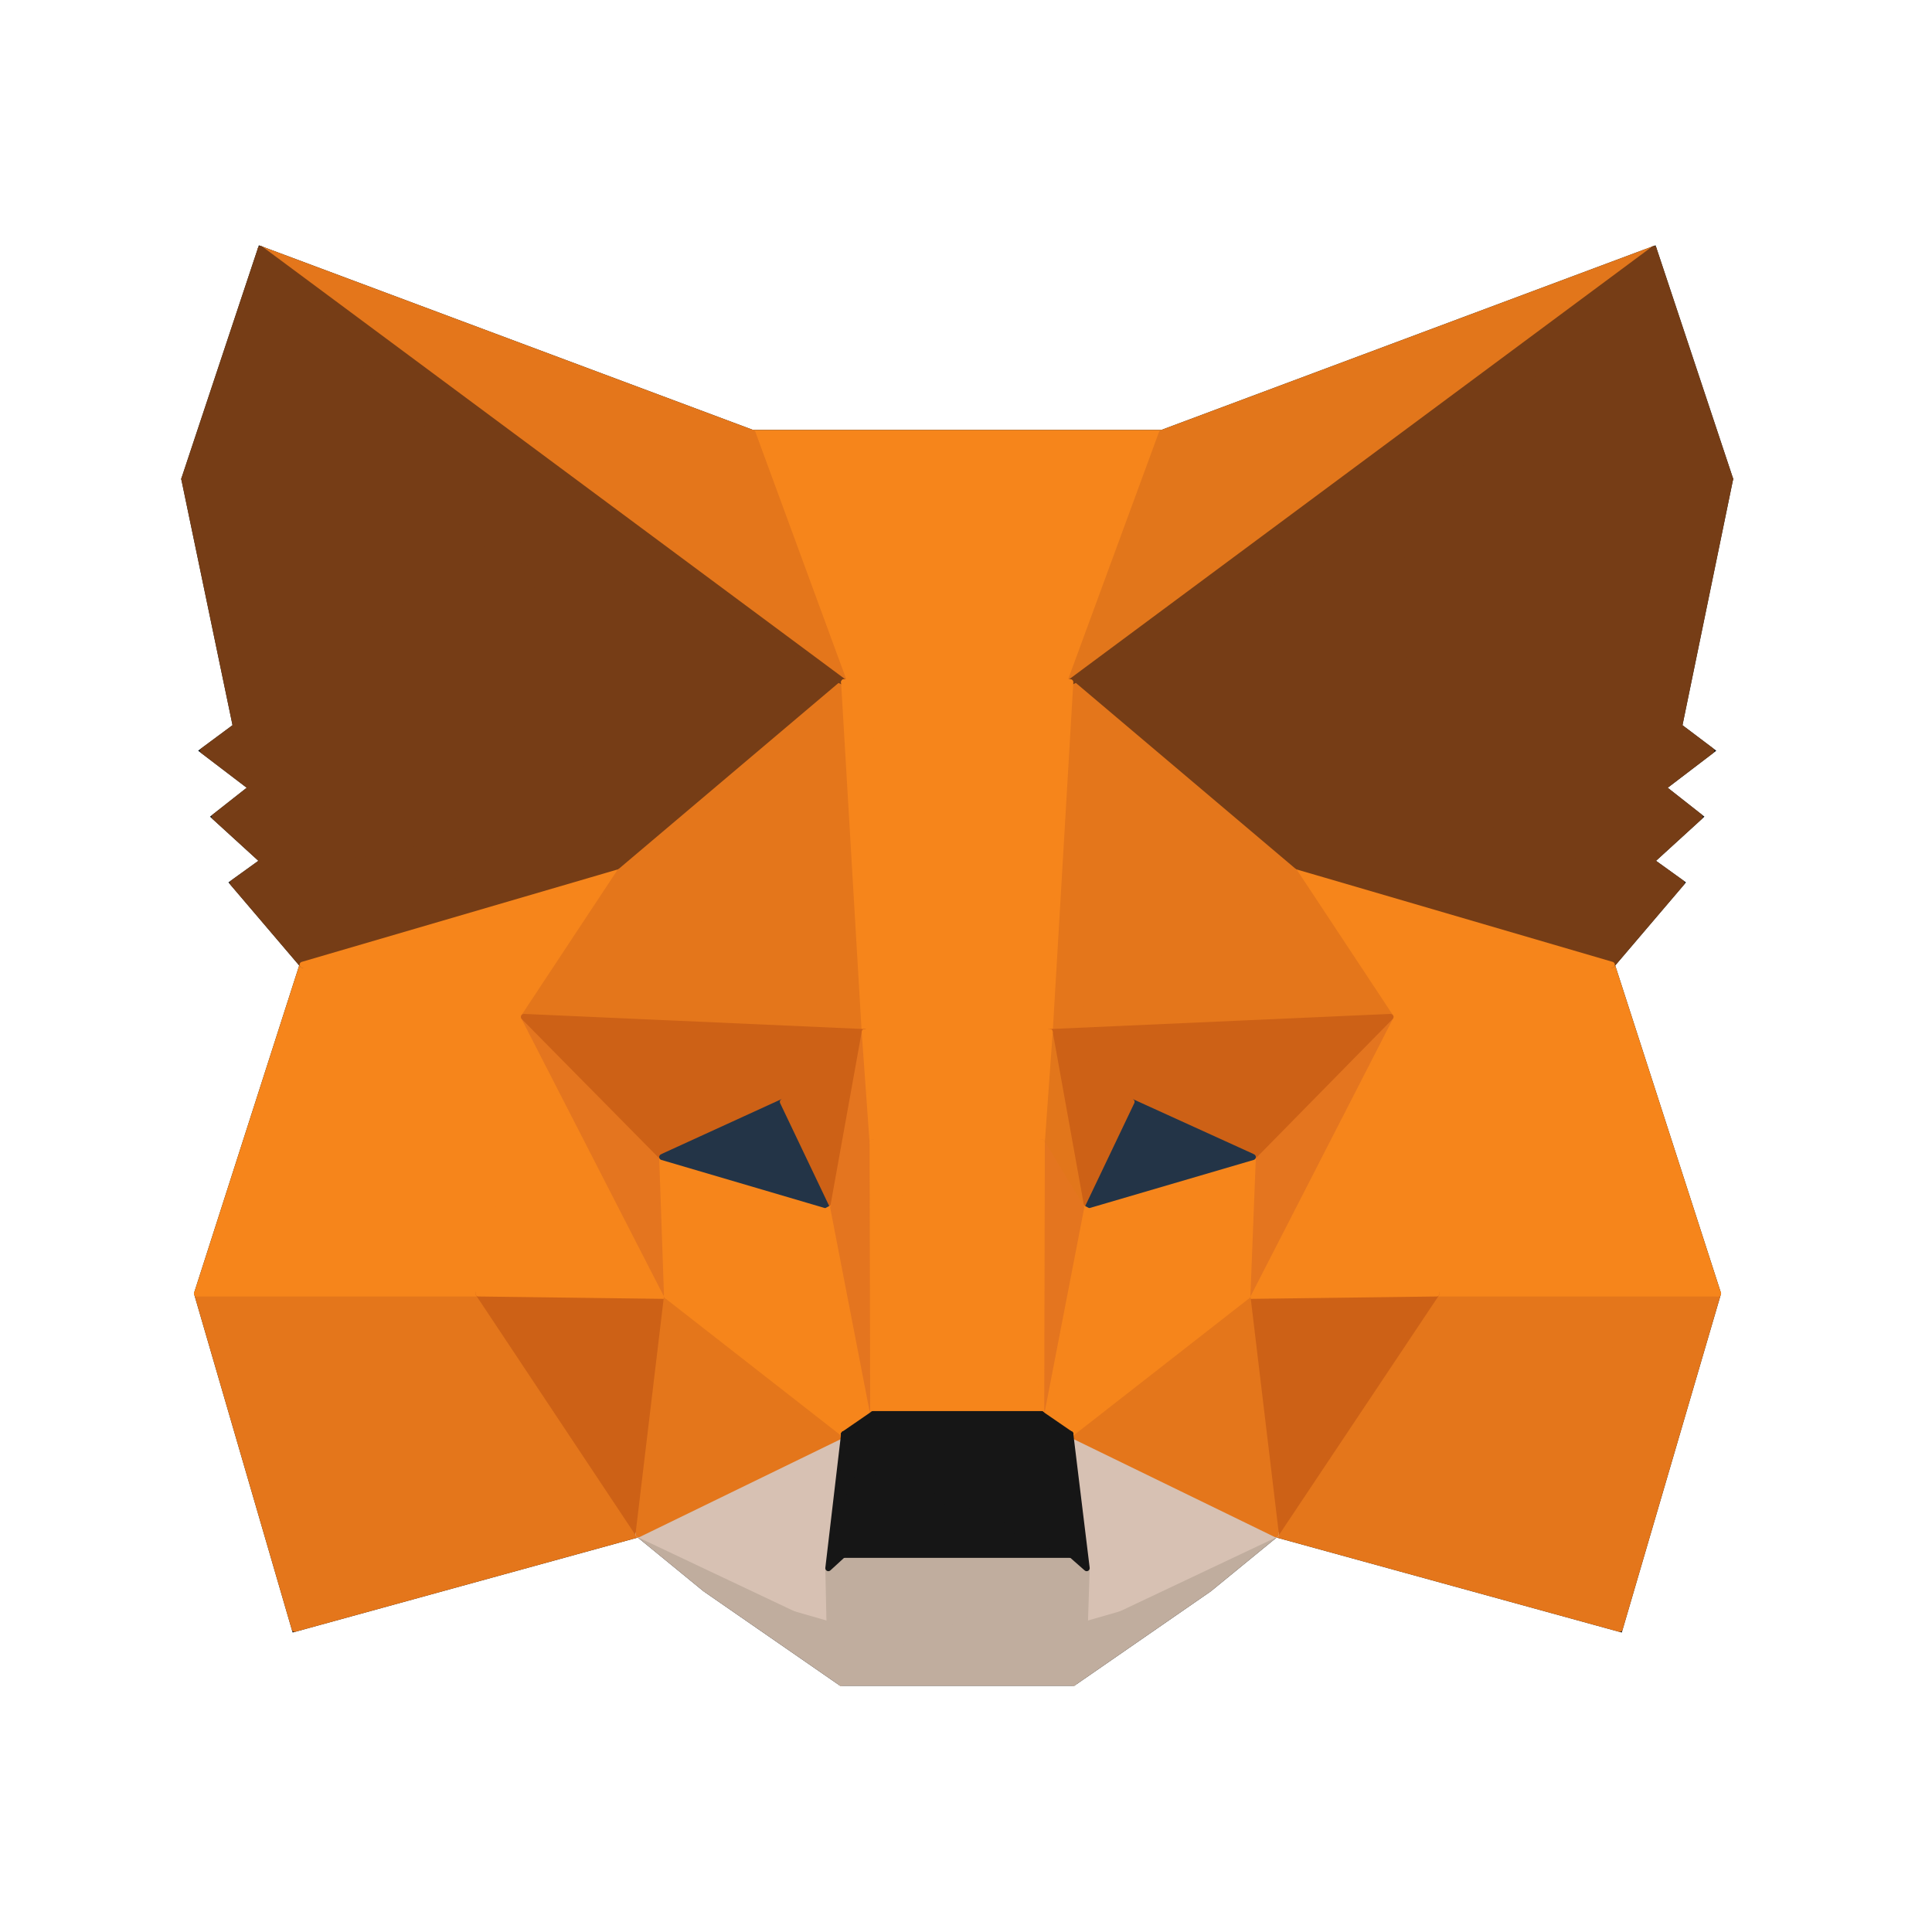
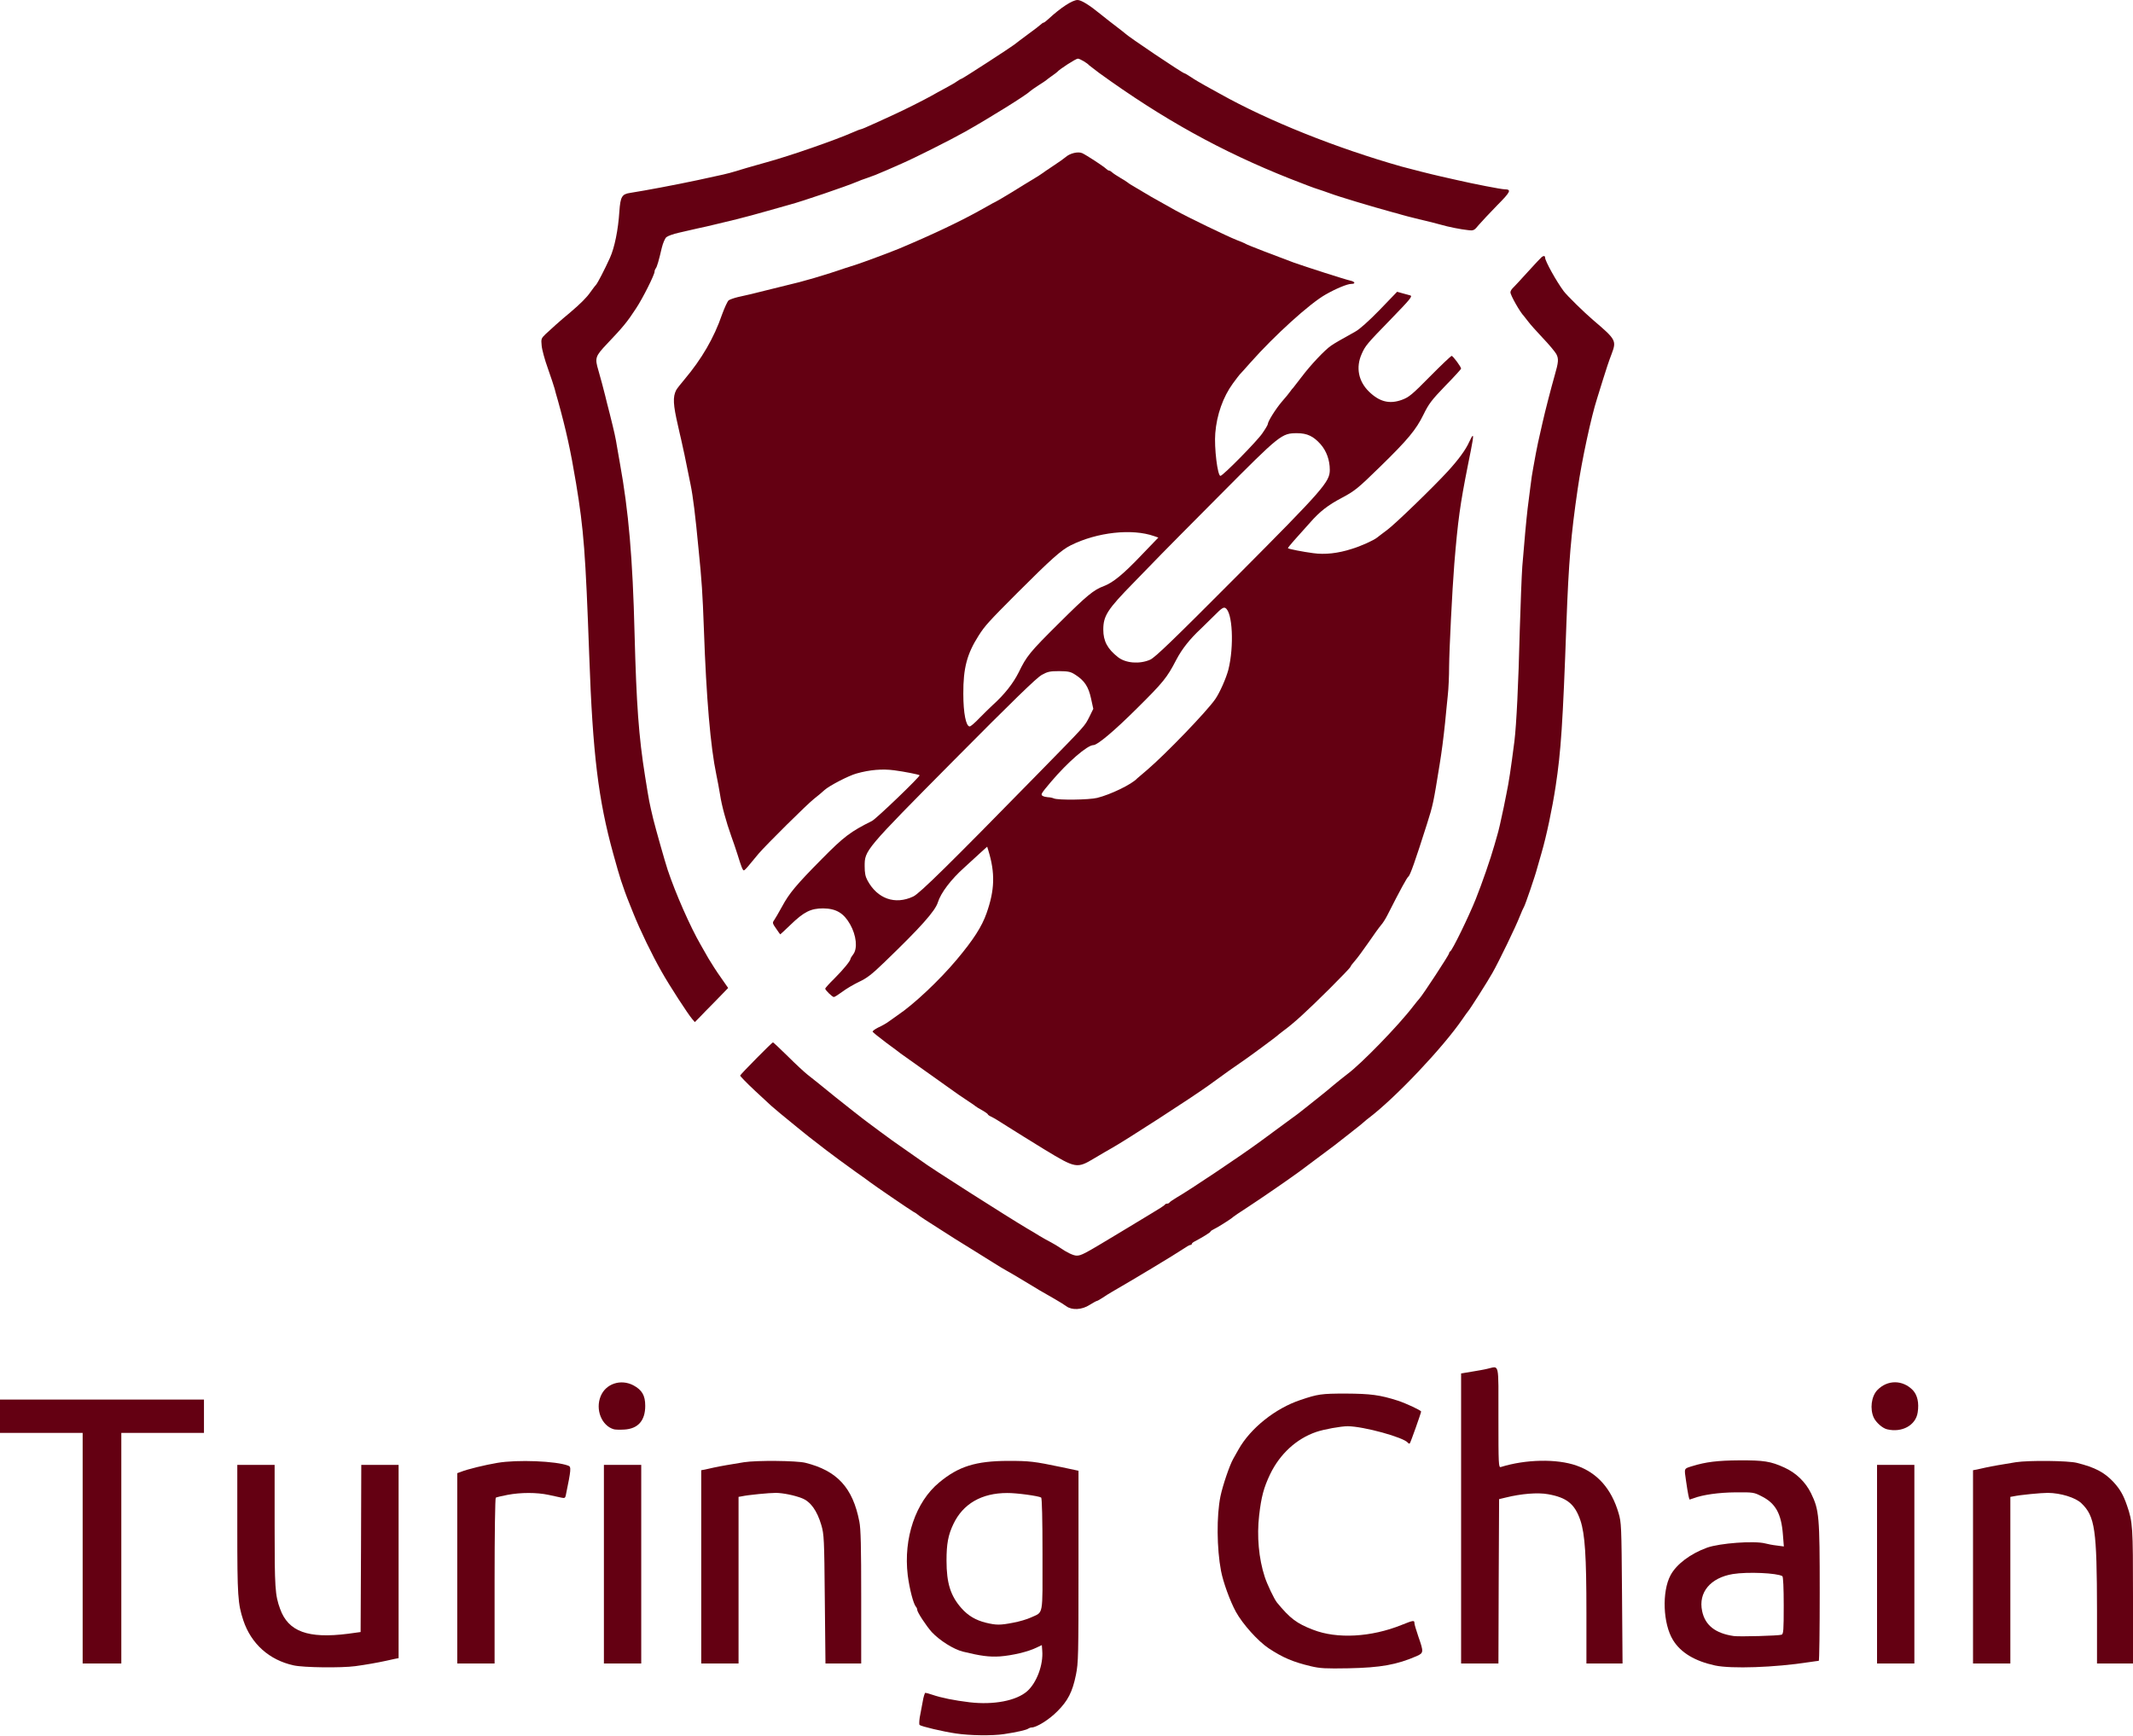
- <svg xmlns="http://www.w3.org/2000/svg" version="1.1" id="Layer_1" x="0px" y="0px" viewBox="0 0 318.6 318.6" style="enable-background:new 0 0 318.6 318.6;" xml:space="preserve">
-   <style type="text/css">
- 	.st0{fill:#161616;stroke:#161616;}
- 	.st1{fill:#E4761B;stroke:#E4761B;stroke-linecap:round;stroke-linejoin:round;}
- 	.st2{fill:#763D16;stroke:#763D16;stroke-linecap:round;stroke-linejoin:round;}
- 	.st3{fill:#F6851B;stroke:#F6851B;stroke-linecap:round;stroke-linejoin:round;}
- 	.st4{fill:#E2761B;stroke:#E2761B;stroke-linecap:round;stroke-linejoin:round;}
- 	.st5{fill:#CD6116;stroke:#CD6116;stroke-linecap:round;stroke-linejoin:round;}
- 	.st6{fill:#C0AD9E;stroke:#C0AD9E;stroke-linecap:round;stroke-linejoin:round;}
- 	.st7{fill:#D7C1B3;stroke:#D7C1B3;stroke-linecap:round;stroke-linejoin:round;}
- 	.st8{fill:#E4751F;stroke:#E4751F;stroke-linecap:round;stroke-linejoin:round;}
- 	.st9{fill:#233447;stroke:#233447;stroke-linecap:round;stroke-linejoin:round;}
- 	.st10{fill:#161616;stroke:#161616;stroke-linecap:round;stroke-linejoin:round;}
- </style>
-   <polygon class="st0" points="277.3,145.6 272.3,142 280.3,134.7 274.2,129.9 282.2,123.8 276.9,119.8 285.3,79 272.7,41.1   191.6,71.4 124.1,71.4 43,41.1 30.4,79 38.9,119.8 33.5,123.8 41.5,129.9 35.4,134.7 43.4,142 38.4,145.6 49.9,159.1 32.5,213.3   48.6,268.6 105.3,253 116.3,262 138.7,277.5 177,277.5 199.4,262 210.4,253 267.1,268.6 283.3,213.3 265.8,159.1 " />
-   <g>
-     <polygon class="st1" points="105.3,253 48.6,268.6 32.5,213.3  " />
-     <polygon class="st1" points="283.3,213.3 267.1,268.6 210.4,253  " />
-     <polygon class="st2" points="265.8,159.1 213.5,143.8 231.8,139  " />
-     <polygon class="st2" points="49.9,159.1 84,139 102.2,143.8  " />
-     <polygon class="st2" points="43.4,142 41.5,129.9 84,139  " />
-     <polygon class="st2" points="272.3,142 231.8,139 274.2,129.9  " />
-     <polygon class="st2" points="272.3,142 265.8,159.1 231.8,139  " />
-     <polygon class="st2" points="43.4,142 84,139 49.9,159.1  " />
-     <polygon class="st2" points="231.8,139 276.9,119.8 274.2,129.9  " />
-     <polygon class="st2" points="84,139 41.5,129.9 38.9,119.8  " />
-     <polygon class="st3" points="124.1,71.4 191.6,71.4 176.5,112.5  " />
-     <polygon class="st3" points="176.5,112.5 139.2,112.5 124.1,71.4  " />
-     <polygon class="st2" points="276.9,119.8 231.8,139 231,87.4  " />
-     <polygon class="st2" points="102.2,143.8 84,139 84.7,87.4  " />
-     <polygon class="st2" points="84.7,87.4 84,139 38.9,119.8  " />
-     <polygon class="st2" points="231,87.4 231.8,139 213.5,143.8  " />
-     <polygon class="st1" points="139.2,112.5 43,41.1 124.1,71.4  " />
-     <polygon class="st4" points="272.7,41.1 176.5,112.5 191.6,71.4  " />
-     <polygon class="st1" points="210.4,253 236.9,213.3 283.3,213.3  " />
-     <polygon class="st1" points="32.5,213.3 78.9,213.3 105.3,253  " />
-     <polygon class="st3" points="229.3,167.7 283.3,213.3 236.9,213.3  " />
-     <polygon class="st3" points="86.4,167.7 32.5,213.3 49.9,159.1  " />
-     <polygon class="st3" points="78.9,213.3 32.5,213.3 86.4,167.7  " />
-     <polygon class="st3" points="229.3,167.7 265.8,159.1 283.3,213.3  " />
-     <polygon class="st2" points="84.7,87.4 139.2,112.5 102.2,143.8  " />
-     <polygon class="st2" points="213.5,143.8 176.5,112.5 231,87.4  " />
-     <polygon class="st2" points="265.8,159.1 272.3,142 277.3,145.6  " />
-     <polygon class="st2" points="49.9,159.1 38.4,145.6 43.4,142  " />
-     <polygon class="st2" points="272.3,142 274.2,129.9 280.3,134.7  " />
-     <polygon class="st2" points="43.4,142 35.4,134.7 41.5,129.9  " />
-     <polygon class="st2" points="33.5,123.8 38.9,119.8 41.5,129.9  " />
-     <polygon class="st2" points="282.2,123.8 274.2,129.9 276.9,119.8  " />
-     <polygon class="st3" points="49.9,159.1 102.2,143.8 86.4,167.7  " />
-     <polygon class="st3" points="265.8,159.1 229.3,167.7 213.5,143.8  " />
-     <polygon class="st2" points="38.9,119.8 30.4,79 84.7,87.4  " />
-     <polygon class="st2" points="231,87.4 285.3,79 276.9,119.8  " />
-     <polygon class="st1" points="102.2,143.8 139.2,112.5 142.6,170.2  " />
-     <polygon class="st1" points="213.5,143.8 229.3,167.7 173.1,170.2  " />
-     <polygon class="st1" points="173.1,170.2 176.5,112.5 213.5,143.8  " />
-     <polygon class="st1" points="142.6,170.2 86.4,167.7 102.2,143.8  " />
-     <polygon class="st2" points="272.7,41.1 285.3,79 231,87.4  " />
-     <polygon class="st2" points="43,41.1 139.2,112.5 84.7,87.4  " />
-     <polygon class="st2" points="231,87.4 176.5,112.5 272.7,41.1  " />
-     <polygon class="st2" points="84.7,87.4 30.4,79 43,41.1  " />
-     <polygon class="st5" points="105.3,253 78.9,213.3 110,213.7  " />
-     <polygon class="st5" points="210.4,253 205.7,213.7 236.9,213.3  " />
-     <polygon class="st3" points="173.1,170.2 142.6,170.2 139.2,112.5  " />
-     <polygon class="st3" points="139.2,112.5 176.5,112.5 173.1,170.2  " />
-     <polygon class="st6" points="116.3,262 105.3,253 136.8,267.9  " />
-     <polygon class="st6" points="178.9,267.9 210.4,253 199.4,262  " />
-     <polygon class="st7" points="136.6,258.6 136.8,267.9 105.3,253  " />
-     <polygon class="st7" points="179.2,258.6 210.4,253 178.9,267.9  " />
-     <polygon class="st3" points="86.4,167.7 110,213.7 78.9,213.3  " />
-     <polygon class="st3" points="236.9,213.3 205.7,213.7 229.3,167.7  " />
-     <polygon class="st8" points="86.4,167.7 109.2,190.8 110,213.7  " />
-     <polygon class="st8" points="229.3,167.7 205.7,213.7 206.6,190.8  " />
-     <polygon class="st7" points="105.3,253 139.2,236.5 136.6,258.6  " />
-     <polygon class="st7" points="210.4,253 179.2,258.6 176.5,236.5  " />
-     <polygon class="st1" points="139.2,236.5 105.3,253 110,213.7  " />
-     <polygon class="st1" points="176.5,236.5 205.7,213.7 210.4,253  " />
-     <polygon class="st5" points="173.1,170.2 229.3,167.7 206.6,190.8  " />
-     <polygon class="st5" points="109.2,190.8 86.4,167.7 142.6,170.2  " />
-     <polygon class="st5" points="142.6,170.2 129.1,181.7 109.2,190.8  " />
-     <polygon class="st5" points="206.6,190.8 186.6,181.7 173.1,170.2  " />
-     <polygon class="st3" points="205.7,213.7 178.3,199.1 206.6,190.8  " />
-     <polygon class="st3" points="110,213.7 109.2,190.8 137.4,199.1  " />
-     <polygon class="st9" points="137.4,199.1 109.2,190.8 129.1,181.7  " />
-     <polygon class="st9" points="178.3,199.1 186.6,181.7 206.6,190.8  " />
-     <polygon class="st5" points="186.6,181.7 178.3,199.1 173.1,170.2  " />
-     <polygon class="st5" points="129.1,181.7 142.6,170.2 137.4,199.1  " />
-     <polygon class="st6" points="199.4,262 177,277.5 178.9,267.9  " />
-     <polygon class="st6" points="136.8,267.9 138.7,277.5 116.3,262  " />
-     <polygon class="st4" points="178.3,199.1 171.8,188.4 173.1,170.2  " />
-     <polygon class="st8" points="137.4,199.1 142.6,170.2 143.9,188.4  " />
-     <polygon class="st3" points="173.1,170.2 171.8,188.4 143.9,188.4  " />
-     <polygon class="st3" points="143.9,188.4 142.6,170.2 173.1,170.2  " />
-     <polygon class="st3" points="178.3,199.1 205.7,213.7 176.5,236.5  " />
-     <polygon class="st3" points="139.2,236.5 110,213.7 137.4,199.1  " />
-     <polygon class="st3" points="137.4,199.1 144,233.2 139.2,236.5  " />
-     <polygon class="st3" points="176.5,236.5 171.7,233.2 178.3,199.1  " />
-     <polygon class="st8" points="171.8,188.4 178.3,199.1 171.7,233.2  " />
-     <polygon class="st8" points="143.9,188.4 144,233.2 137.4,199.1  " />
-     <polygon class="st3" points="143.9,188.4 171.8,188.4 171.7,233.2  " />
-     <polygon class="st3" points="171.7,233.2 144,233.2 143.9,188.4  " />
-     <polygon class="st6" points="179.2,258.6 178.9,267.9 177,277.5  " />
-     <polygon class="st6" points="138.7,277.5 136.8,267.9 136.6,258.6  " />
-     <polygon class="st6" points="136.6,258.6 139,256.4 138.7,277.5  " />
-     <polygon class="st6" points="177,277.5 176.7,256.4 179.2,258.6  " />
-     <polygon class="st6" points="138.7,277.5 139,256.4 176.7,256.4  " />
-     <polygon class="st6" points="176.7,256.4 177,277.5 138.7,277.5  " />
-     <polygon class="st10" points="176.5,236.5 179.2,258.6 176.7,256.4  " />
-     <polygon class="st10" points="139,256.4 136.6,258.6 139.2,236.5  " />
-     <polygon class="st10" points="139.2,236.5 140.7,241.2 139,256.4  " />
-     <polygon class="st10" points="176.7,256.4 175,241.2 176.5,236.5  " />
-     <polygon class="st10" points="143.7,237.7 140.7,241.2 139.2,236.5  " />
-     <polygon class="st10" points="176.5,236.5 175,241.2 172,237.7  " />
-     <polygon class="st10" points="172,237.7 171.7,233.2 176.5,236.5  " />
-     <polygon class="st10" points="139.2,236.5 144,233.2 143.7,237.7  " />
-     <polygon class="st10" points="171.7,233.2 172,237.7 143.7,237.7  " />
-     <polygon class="st10" points="143.7,237.7 144,233.2 171.7,233.2  " />
-     <polygon class="st10" points="140.7,241.2 175,241.2 176.7,256.4  " />
-     <polygon class="st10" points="176.7,256.4 139,256.4 140.7,241.2  " />
-     <polygon class="st10" points="140.7,241.2 143.7,237.7 172,237.7  " />
-     <polygon class="st10" points="172,237.7 175,241.2 140.7,241.2  " />
+ <svg xmlns="http://www.w3.org/2000/svg" version="1.0" width="1600px" height="1302px" viewBox="0 0 16000 13020" preserveAspectRatio="xMidYMid meet">
+   <g id="layer101" fill="#640012" stroke="none">
+     <path d="M7170 13005 c-96 -14 -261 -53 -272 -64 -4 -3 -3 -29 1 -56 5 -28 15 -80 22 -117 6 -38 16 -68 20 -68 5 0 28 6 51 14 70 24 166 43 281 57 180 21 350 -11 432 -83 71 -63 122 -198 113 -305 l-3 -41 -40 19 c-63 31 -182 59 -275 66 -81 5 -146 -4 -277 -36 -71 -18 -174 -83 -234 -147 -41 -46 -109 -149 -109 -167 0 -7 -4 -17 -9 -22 -19 -20 -49 -135 -62 -238 -33 -276 59 -549 236 -695 145 -121 274 -161 516 -162 163 0 196 4 402 47 l127 27 0 717 c0 669 -1 724 -19 813 -26 129 -61 197 -141 276 -60 61 -155 120 -191 120 -8 0 -19 4 -25 8 -10 10 -90 28 -184 42 -86 13 -254 11 -360 -5z m430 -831 c45 -8 105 -26 133 -39 96 -45 87 2 87 -473 0 -263 -4 -423 -10 -427 -19 -12 -187 -35 -255 -34 -192 0 -332 81 -404 234 -39 82 -51 148 -51 273 0 169 30 264 111 356 51 58 108 91 184 110 79 19 107 19 205 0z" />
+     <path d="M9835 12501 c-135 -32 -211 -64 -320 -136 -79 -53 -194 -181 -244 -272 -45 -82 -96 -224 -112 -308 -32 -168 -34 -414 -4 -560 17 -81 68 -232 96 -281 10 -19 28 -51 40 -71 89 -158 275 -307 464 -370 130 -44 156 -48 340 -48 185 1 256 10 390 53 64 21 175 73 175 82 0 10 -79 233 -85 239 -3 3 -9 1 -13 -4 -29 -41 -333 -124 -452 -125 -52 0 -179 23 -237 43 -149 51 -273 166 -346 318 -47 99 -66 168 -82 309 -18 153 -3 323 42 460 18 56 71 167 92 193 98 119 148 157 271 204 179 70 435 56 663 -36 90 -36 97 -37 97 -13 0 9 14 55 30 102 40 114 39 121 -12 144 -152 66 -272 87 -513 92 -170 3 -212 1 -280 -15z" />
+     <path d="M2202 12494 c-182 -40 -318 -161 -377 -338 -41 -125 -45 -182 -45 -683 l0 -483 140 0 140 0 0 458 c0 465 3 518 41 622 61 171 210 225 509 187 l95 -13 3 -627 2 -627 140 0 140 0 0 725 0 725 -27 5 c-16 4 -46 10 -68 15 -64 14 -155 30 -230 40 -103 14 -388 11 -463 -6z" />
+     <path d="M12865 12495 c-152 -33 -257 -96 -315 -190 -76 -122 -85 -364 -19 -487 44 -83 150 -162 274 -207 96 -34 354 -53 435 -32 19 5 59 13 88 16 l53 7 -7 -88 c-12 -159 -55 -236 -161 -289 -56 -29 -63 -30 -193 -29 -127 1 -246 18 -315 44 -14 5 -28 10 -30 10 -5 0 -14 -44 -28 -142 -14 -96 -17 -89 48 -109 100 -31 190 -42 350 -43 185 -1 237 7 340 54 88 40 158 108 200 193 61 126 65 170 65 745 0 281 -3 512 -7 512 -5 0 -37 5 -73 10 -256 40 -584 51 -705 25z m499 -231 c14 -5 16 -34 16 -219 0 -130 -4 -216 -10 -220 -39 -24 -261 -34 -372 -16 -168 28 -260 138 -230 278 22 106 99 167 237 187 41 6 339 -2 359 -10z" />
+     <path d="M620 11615 l0 -865 -310 0 -310 0 0 -125 0 -125 765 0 765 0 0 125 0 125 -310 0 -310 0 0 865 0 865 -145 0 -145 0 0 -865z" />
+     <path d="M3430 11766 l0 -714 28 -10 c46 -19 182 -52 272 -67 151 -26 442 -14 533 21 23 8 21 29 -19 223 -4 19 -9 22 -32 17 -15 -3 -58 -12 -97 -21 -89 -19 -208 -19 -308 0 -44 8 -83 18 -88 21 -5 3 -9 268 -9 625 l0 619 -140 0 -140 0 0 -714z" />
+     <path d="M4530 11735 l0 -745 140 0 140 0 0 745 0 745 -140 0 -140 0 0 -745z" />
+     <path d="M5260 11755 l0 -725 28 -5 c15 -4 45 -10 67 -15 45 -10 127 -24 226 -40 96 -15 392 -12 459 4 239 59 357 187 406 441 11 53 14 188 14 568 l0 497 -134 0 -134 0 -5 -482 c-4 -455 -6 -487 -26 -556 -32 -109 -81 -177 -146 -202 -56 -22 -140 -39 -194 -40 -51 0 -208 15 -258 26 l-23 4 0 625 0 625 -140 0 -140 0 0 -725z" />
+     <path d="M10960 11392 l0 -1088 78 -13 c42 -7 96 -16 119 -22 92 -20 83 -59 83 367 0 353 1 375 18 370 186 -58 419 -63 567 -11 156 54 262 173 316 356 21 71 22 94 26 602 l4 527 -135 0 -136 0 0 -381 c0 -426 -11 -590 -45 -692 -42 -124 -102 -172 -243 -197 -77 -14 -200 -4 -317 25 l-50 12 -3 617 -2 616 -140 0 -140 0 0 -1088z" />
+     <path d="M14080 11735 l0 -745 140 0 140 0 0 745 0 745 -140 0 -140 0 0 -745z" />
+     <path d="M14800 11755 l0 -725 28 -5 c15 -4 45 -10 67 -15 45 -10 127 -24 226 -40 97 -15 393 -12 459 5 135 34 204 70 273 143 49 53 75 98 102 177 43 124 45 159 45 682 l0 503 -135 0 -135 0 0 -392 c-1 -616 -15 -712 -117 -810 -45 -43 -155 -77 -252 -78 -51 0 -208 15 -258 26 l-23 4 0 625 0 625 -140 0 -140 0 0 -725z" />
+     <path d="M4605 10723 c-92 -26 -141 -148 -99 -249 39 -94 151 -130 245 -81 65 35 89 76 89 154 0 111 -54 172 -157 178 -32 2 -67 1 -78 -2z" />
+     <path d="M14155 10723 c-34 -8 -81 -50 -99 -86 -31 -66 -19 -161 26 -208 76 -79 191 -78 267 1 34 37 47 94 36 166 -14 97 -118 154 -230 127z" />
+     <path d="M7999 9800 c-14 -10 -54 -36 -90 -56 -104 -59 -119 -68 -219 -129 -52 -32 -114 -68 -136 -80 -23 -13 -66 -38 -95 -57 -30 -19 -97 -61 -149 -93 -52 -32 -120 -74 -150 -93 -30 -20 -79 -50 -108 -69 -89 -56 -167 -107 -172 -114 -3 -3 -15 -11 -27 -17 -19 -10 -303 -204 -328 -224 -5 -5 -55 -40 -110 -79 -83 -60 -171 -124 -220 -162 -88 -67 -187 -145 -211 -166 -17 -14 -40 -33 -50 -41 -25 -19 -136 -112 -150 -125 -6 -5 -61 -57 -123 -114 -61 -57 -110 -108 -109 -112 4 -11 239 -249 246 -249 3 0 53 47 111 104 58 58 125 120 148 138 24 18 118 94 210 169 93 74 204 162 248 194 44 33 85 63 90 67 52 39 116 85 200 143 55 38 105 73 110 77 50 40 641 416 789 504 28 16 70 41 95 57 25 15 64 37 86 48 22 12 51 29 65 39 52 36 101 60 126 60 35 0 54 -10 319 -170 66 -40 170 -103 230 -139 61 -36 112 -69 113 -73 2 -5 10 -8 17 -8 7 0 15 -4 17 -8 2 -4 26 -21 53 -37 99 -57 472 -307 620 -415 134 -98 281 -206 295 -217 8 -6 34 -27 57 -45 22 -18 67 -53 98 -78 32 -25 79 -64 106 -87 27 -23 75 -61 106 -85 104 -77 385 -366 493 -508 19 -25 41 -51 48 -59 23 -24 222 -328 222 -339 0 -6 4 -12 8 -14 15 -6 140 -263 192 -393 48 -121 110 -299 140 -405 7 -25 16 -56 20 -70 9 -27 31 -122 50 -215 6 -33 15 -78 20 -100 18 -85 33 -185 60 -395 15 -124 30 -425 40 -830 6 -195 14 -411 19 -480 16 -198 30 -349 40 -435 6 -44 15 -118 21 -165 5 -47 15 -110 21 -140 5 -30 15 -80 20 -110 11 -58 15 -77 50 -230 19 -85 63 -255 90 -350 30 -104 32 -128 13 -164 -11 -19 -56 -73 -101 -120 -45 -48 -95 -103 -110 -124 -15 -20 -30 -39 -33 -42 -28 -28 -100 -155 -100 -177 0 -8 8 -23 18 -32 9 -9 60 -63 112 -121 52 -58 100 -108 105 -112 15 -11 25 -9 25 5 0 25 84 177 140 252 25 33 151 157 219 215 176 150 178 155 138 261 -14 35 -42 118 -62 184 -20 66 -40 131 -45 145 -44 136 -115 466 -145 675 -51 347 -68 550 -85 1010 -27 756 -41 962 -81 1225 -25 164 -68 370 -106 500 -14 47 -28 99 -33 115 -13 52 -91 280 -99 290 -4 6 -18 37 -31 70 -28 73 -155 336 -205 424 -34 61 -173 280 -185 291 -3 3 -21 28 -40 56 -148 215 -496 583 -699 739 -14 10 -28 22 -31 25 -3 4 -52 44 -110 89 -58 45 -112 87 -120 94 -22 17 -206 154 -265 198 -91 66 -278 195 -385 265 -58 37 -107 71 -110 74 -9 11 -117 79 -143 91 -15 7 -27 15 -27 19 0 6 -64 45 -121 75 -10 5 -19 13 -19 17 0 5 -5 8 -11 8 -6 0 -29 13 -52 29 -62 42 -381 234 -536 323 -19 11 -50 30 -70 44 -20 13 -39 24 -43 24 -4 0 -29 14 -55 30 -57 37 -132 41 -174 10z" />
+     <path d="M7835 8624 c-104 -64 -230 -142 -280 -174 -49 -32 -102 -64 -117 -71 -16 -7 -28 -15 -28 -19 0 -3 -19 -17 -42 -30 -24 -13 -45 -26 -48 -29 -3 -3 -32 -24 -65 -45 -33 -21 -96 -65 -140 -97 -44 -32 -141 -101 -215 -153 -74 -52 -139 -99 -145 -103 -5 -5 -54 -41 -107 -80 -53 -40 -99 -77 -102 -82 -3 -5 15 -19 41 -32 27 -12 62 -32 78 -44 17 -12 48 -34 69 -49 122 -82 313 -262 443 -417 124 -148 188 -247 223 -347 62 -175 66 -302 13 -474 l-8 -26 -51 46 c-28 26 -82 75 -120 110 -101 90 -177 191 -199 262 -20 65 -131 189 -401 449 -94 91 -132 120 -190 147 -40 19 -96 52 -125 74 -30 22 -58 40 -64 40 -12 0 -65 -52 -65 -63 0 -4 30 -38 68 -75 68 -68 122 -134 122 -149 0 -4 9 -19 20 -33 34 -44 24 -142 -23 -225 -48 -85 -105 -119 -203 -120 -92 0 -144 26 -244 123 -41 39 -76 72 -77 72 -1 0 -15 -19 -31 -43 -27 -38 -29 -45 -16 -62 8 -11 35 -58 61 -105 53 -98 104 -160 298 -356 167 -169 214 -204 376 -285 32 -16 366 -337 357 -343 -9 -6 -113 -27 -190 -37 -89 -12 -184 -4 -283 24 -59 16 -205 92 -240 124 -17 16 -53 46 -80 67 -53 42 -357 343 -415 411 -19 23 -50 60 -69 83 -18 23 -37 42 -41 42 -9 0 -20 -29 -48 -120 -11 -36 -32 -96 -46 -135 -39 -109 -73 -233 -85 -315 -7 -41 -19 -109 -28 -150 -43 -205 -75 -571 -93 -1090 -10 -272 -16 -363 -40 -600 -24 -254 -42 -398 -60 -485 -44 -220 -53 -259 -70 -335 -5 -19 -15 -66 -24 -105 -37 -159 -40 -217 -14 -268 5 -10 33 -46 62 -80 129 -153 222 -312 282 -487 19 -52 41 -100 50 -107 9 -6 39 -17 68 -24 82 -18 116 -26 206 -49 93 -23 108 -27 255 -63 55 -14 161 -45 235 -69 74 -25 160 -53 190 -62 50 -16 252 -91 325 -121 250 -105 469 -209 628 -299 54 -31 100 -56 102 -56 2 0 52 -30 112 -66 59 -37 133 -82 163 -100 30 -18 60 -37 66 -42 6 -5 44 -31 85 -58 41 -27 82 -56 92 -65 32 -29 93 -44 125 -30 32 15 161 99 180 118 7 7 17 13 22 13 5 0 15 6 22 13 7 7 36 26 63 42 28 16 52 32 55 35 3 3 14 10 25 17 39 23 130 77 150 89 100 56 128 72 180 101 89 50 391 196 460 223 33 13 65 26 70 30 9 7 251 100 360 140 87 31 389 128 423 135 37 8 43 25 8 25 -30 0 -114 35 -193 80 -120 68 -385 309 -563 510 -41 47 -78 87 -81 90 -3 3 -26 33 -51 67 -73 100 -121 234 -132 373 -9 107 17 322 39 320 19 -1 274 -260 314 -319 23 -33 41 -64 41 -69 0 -20 59 -114 105 -168 28 -31 56 -67 64 -78 8 -12 17 -23 21 -26 3 -3 32 -41 65 -84 67 -89 174 -202 220 -233 29 -20 77 -47 181 -105 32 -17 102 -80 183 -163 l131 -136 43 12 c23 6 48 13 55 15 20 6 2 27 -150 184 -176 181 -186 193 -214 256 -45 101 -24 205 55 282 79 77 154 95 246 62 54 -20 76 -38 212 -176 84 -85 157 -154 162 -154 10 0 71 82 71 96 0 3 -53 62 -119 129 -103 107 -124 135 -164 217 -55 112 -117 187 -323 388 -168 164 -191 183 -287 234 -106 56 -166 102 -242 189 -38 43 -92 103 -119 133 -27 30 -47 56 -45 57 7 6 113 27 190 37 86 12 184 2 289 -32 67 -20 164 -64 190 -85 8 -7 42 -32 75 -57 59 -43 348 -323 456 -441 78 -85 135 -163 159 -218 12 -26 23 -47 27 -47 7 0 1 38 -36 220 -59 297 -75 413 -102 740 -16 201 -38 645 -39 773 0 65 -4 162 -10 215 -5 53 -15 144 -20 202 -12 116 -26 223 -41 315 -48 296 -49 301 -96 450 -88 277 -125 381 -138 391 -12 9 -59 95 -160 294 -13 25 -33 57 -46 71 -13 15 -55 73 -93 129 -39 56 -85 119 -103 139 -18 20 -33 40 -33 45 0 4 -71 78 -157 164 -181 179 -264 255 -348 317 -22 17 -42 32 -45 36 -7 7 -197 148 -245 181 -86 59 -136 94 -270 192 -116 84 -627 415 -730 472 -22 12 -78 45 -125 73 -132 79 -139 78 -375 -65z m-985 -1898 c47 -21 275 -246 927 -912 378 -386 357 -363 395 -437 l29 -59 -17 -78 c-19 -88 -49 -134 -118 -178 -35 -23 -52 -26 -121 -27 -70 0 -87 4 -132 29 -37 21 -216 194 -655 637 -673 679 -672 678 -672 798 0 49 5 77 21 106 74 138 207 185 343 121z m1380 -740 c101 -25 260 -102 300 -146 3 -3 37 -32 75 -64 137 -117 446 -437 511 -531 34 -49 81 -156 98 -220 44 -175 32 -435 -23 -464 -13 -7 -29 3 -77 52 -34 34 -81 80 -105 103 -85 79 -143 153 -186 235 -69 133 -96 167 -298 367 -166 165 -293 272 -323 272 -46 0 -194 129 -317 274 -77 91 -80 97 -64 107 8 5 25 9 39 10 14 0 34 4 45 9 32 14 264 11 325 -4z m-883 -599 c34 -34 78 -78 99 -97 88 -79 154 -163 195 -245 60 -123 81 -150 304 -371 209 -208 258 -248 335 -277 69 -26 146 -89 283 -233 l126 -131 -32 -11 c-165 -58 -426 -30 -625 69 -72 36 -147 103 -407 363 -207 208 -237 240 -285 316 -86 135 -115 242 -114 435 0 145 20 245 48 245 7 0 40 -28 73 -63z m1281 -438 c37 -17 167 -142 646 -623 655 -658 701 -711 701 -801 0 -73 -25 -142 -69 -192 -53 -60 -101 -83 -176 -83 -116 0 -127 9 -575 460 -222 223 -420 423 -442 446 -21 22 -115 119 -209 215 -197 201 -228 249 -228 353 0 85 31 144 110 206 58 46 163 54 242 19z" />
+     <path d="M5193 7646 c-32 -37 -173 -254 -230 -356 -72 -126 -161 -310 -213 -440 -12 -30 -26 -64 -30 -75 -21 -51 -44 -115 -62 -170 -17 -53 -26 -85 -58 -200 -112 -405 -154 -749 -180 -1485 -28 -773 -41 -945 -99 -1295 -41 -247 -75 -400 -136 -620 -10 -33 -21 -73 -25 -90 -4 -16 -27 -84 -50 -150 -24 -66 -45 -144 -47 -173 -5 -49 -3 -54 29 -85 45 -42 110 -101 184 -162 79 -67 125 -113 154 -155 14 -19 31 -43 40 -52 14 -16 66 -117 105 -203 35 -77 62 -210 71 -349 8 -111 19 -130 82 -139 114 -18 328 -58 507 -96 183 -39 230 -50 275 -64 25 -8 65 -20 90 -27 25 -7 56 -16 70 -20 14 -4 52 -15 85 -24 177 -49 511 -165 647 -225 26 -12 51 -21 54 -21 6 0 39 -14 129 -55 28 -13 82 -37 120 -55 75 -34 228 -111 285 -143 19 -11 64 -36 100 -55 36 -19 77 -43 92 -54 14 -10 29 -18 32 -18 7 0 369 -235 394 -255 9 -8 55 -42 102 -77 47 -34 91 -68 98 -75 7 -7 16 -13 20 -13 4 0 21 -13 37 -28 93 -86 180 -142 218 -142 28 0 90 39 172 106 33 27 87 69 120 94 33 25 62 48 65 51 20 22 432 299 445 299 4 0 25 13 48 28 23 16 74 46 112 67 39 21 86 47 105 58 364 204 874 408 1365 547 62 17 223 58 295 74 41 9 93 21 115 26 130 30 336 70 360 70 55 1 48 17 -55 121 -56 57 -118 124 -138 147 -33 41 -39 43 -76 39 -59 -6 -153 -25 -211 -42 -27 -8 -99 -26 -160 -40 -60 -15 -121 -30 -135 -35 -14 -4 -43 -13 -65 -18 -153 -42 -401 -116 -470 -142 -27 -10 -68 -24 -90 -31 -22 -6 -116 -42 -210 -79 -512 -203 -953 -447 -1432 -794 -37 -28 -70 -53 -73 -56 -14 -17 -70 -50 -85 -50 -15 0 -139 80 -155 100 -3 3 -21 17 -40 30 -19 13 -37 27 -40 30 -3 3 -29 21 -58 39 -30 19 -59 40 -66 46 -28 29 -307 202 -486 303 -118 66 -381 198 -480 241 -30 13 -75 33 -100 44 -90 39 -106 45 -155 62 -27 9 -63 22 -80 30 -75 32 -412 147 -500 170 -27 7 -104 29 -170 48 -66 19 -169 47 -230 62 -60 14 -126 30 -145 35 -19 5 -55 13 -80 19 -44 9 -59 13 -208 47 -41 9 -82 24 -93 33 -11 9 -26 44 -35 81 -22 95 -36 144 -46 155 -4 5 -8 15 -8 23 0 23 -89 201 -139 276 -65 100 -98 140 -216 264 -91 96 -94 107 -66 202 14 48 41 148 51 190 4 19 20 80 34 135 34 136 44 180 55 250 6 33 15 87 21 120 65 359 96 710 110 1280 14 530 31 770 79 1070 32 199 30 188 62 323 18 72 85 310 107 377 59 177 171 431 249 565 11 19 37 64 57 100 21 35 62 100 93 143 l55 79 -93 96 c-52 52 -108 110 -125 128 l-32 32 -19 -22z" />
  </g>
</svg>
